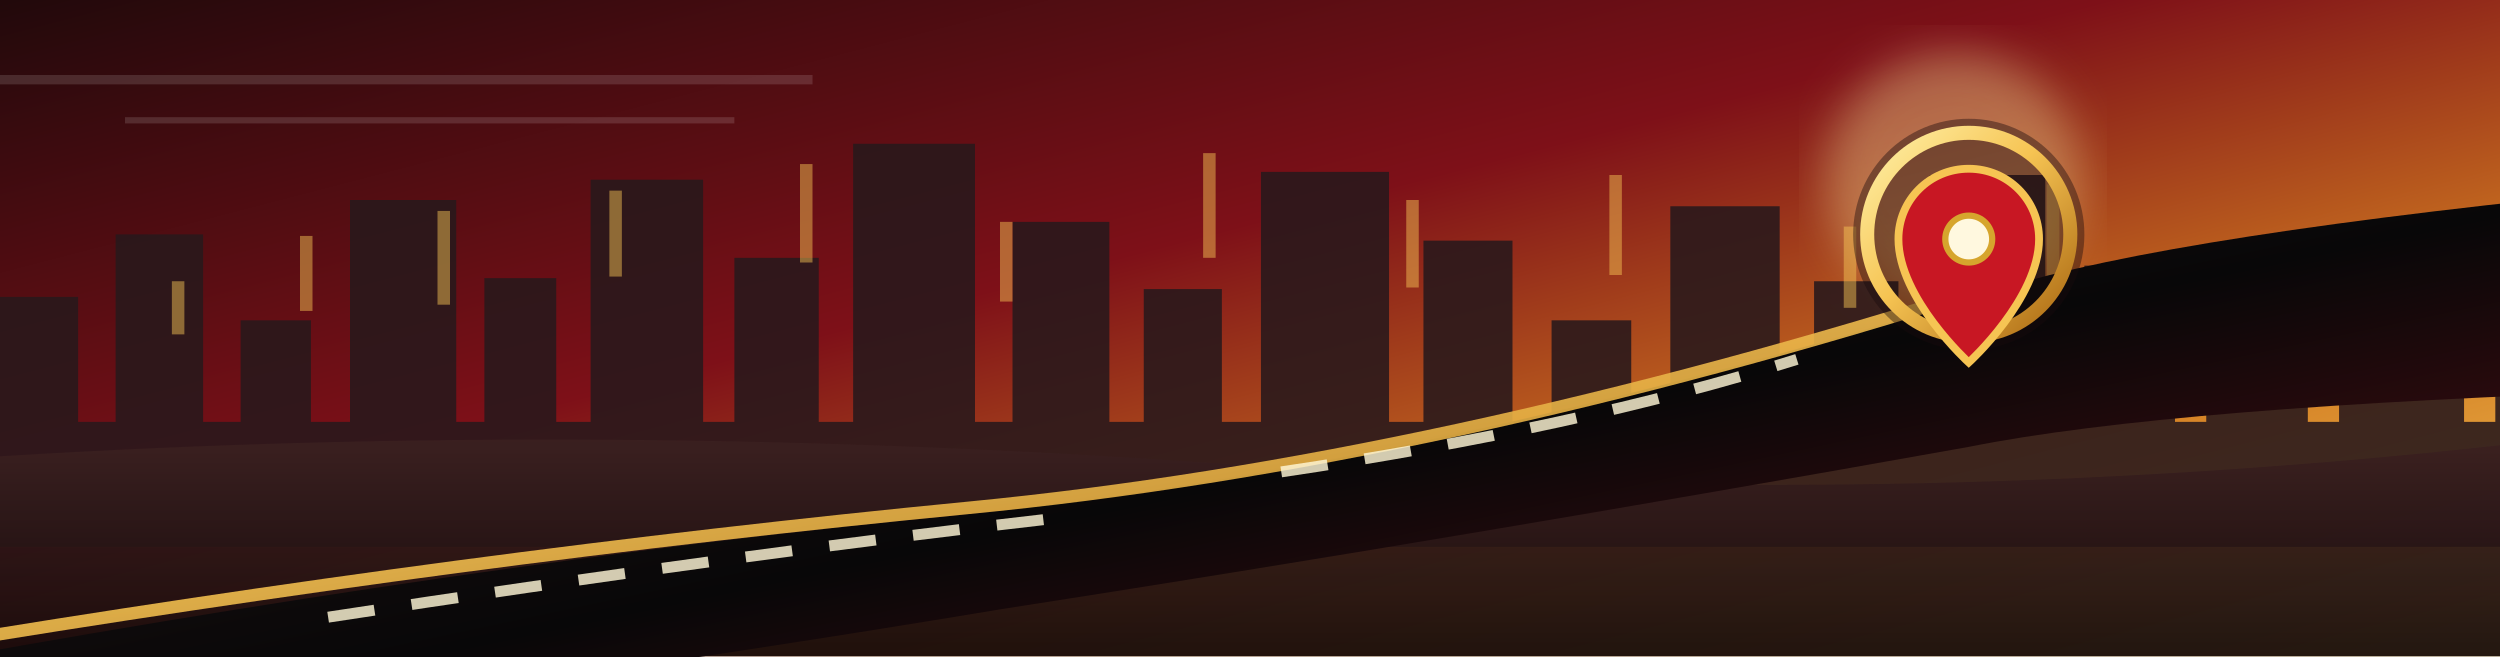
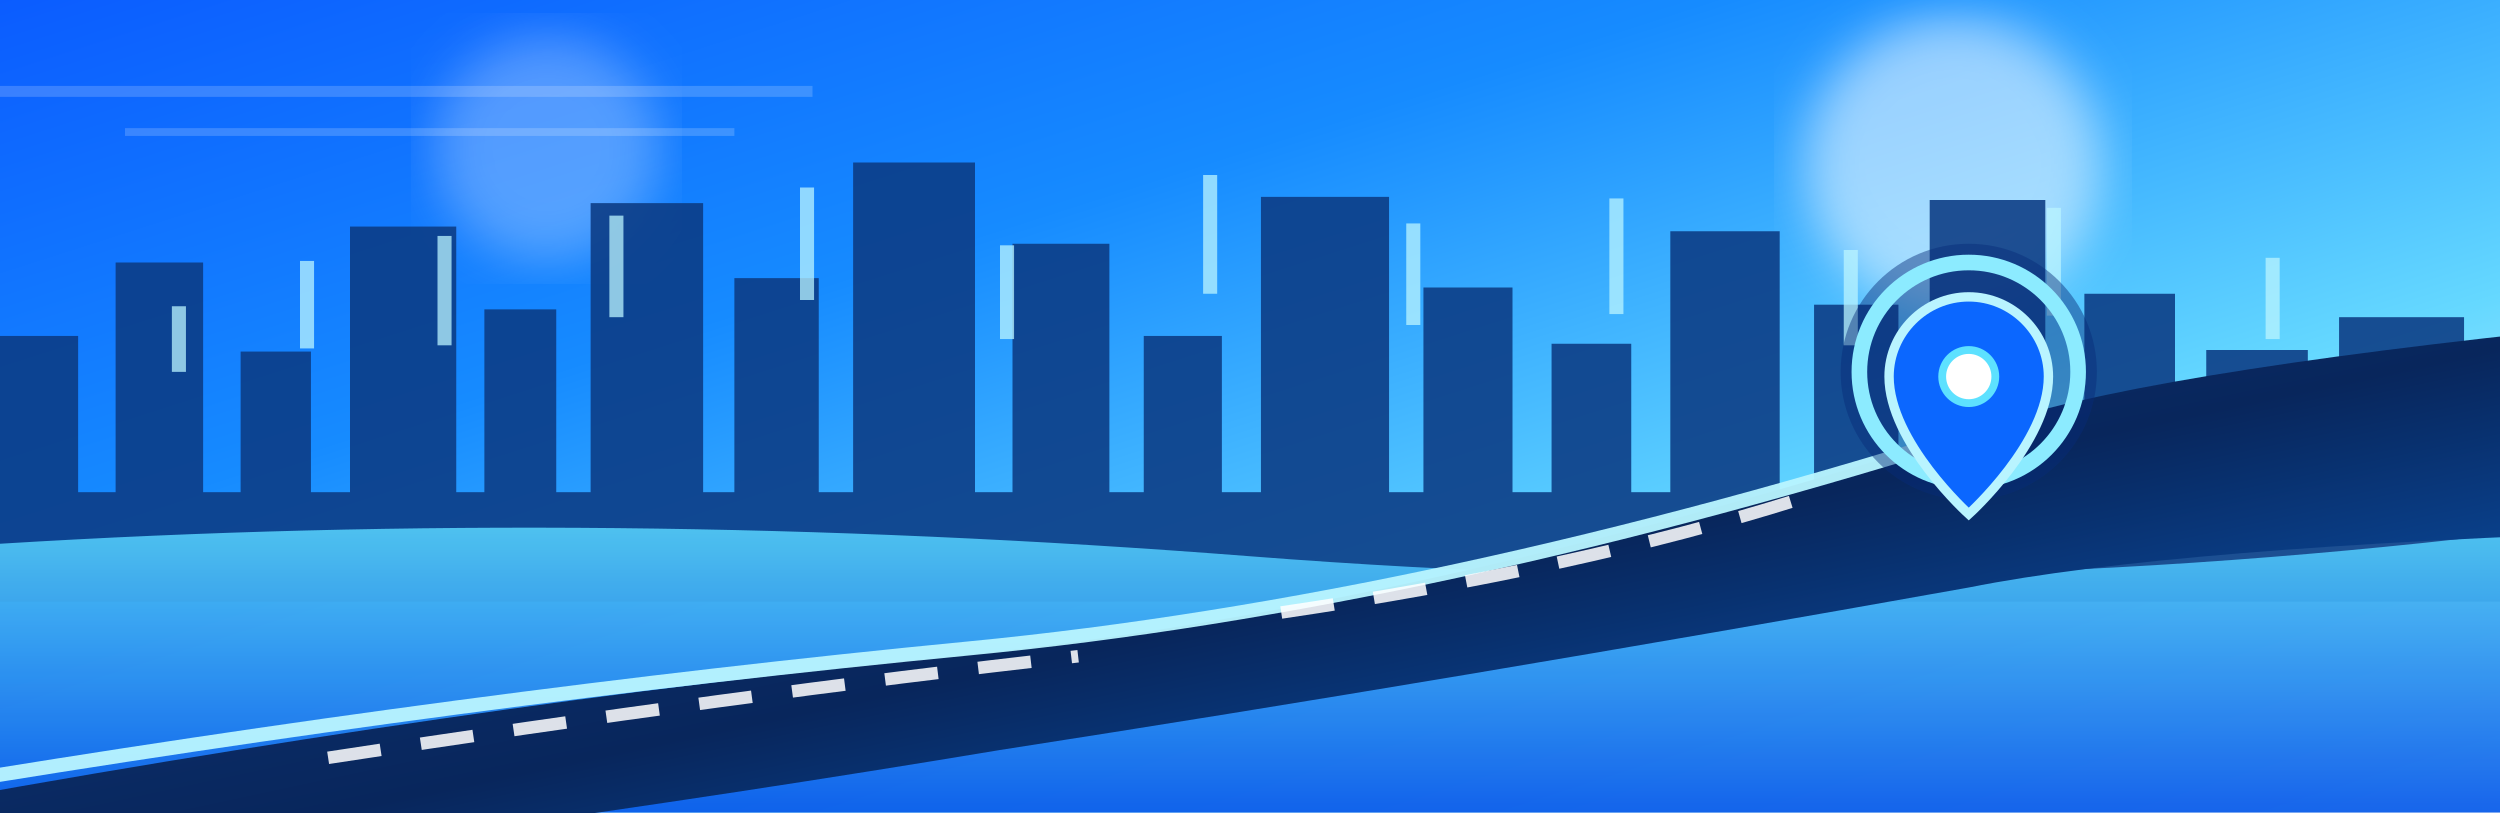
- <svg xmlns="http://www.w3.org/2000/svg" viewBox="0 0 1600 420" role="img" aria-labelledby="title desc">
+ <svg xmlns="http://www.w3.org/2000/svg" viewBox="0 0 1600 520" role="img" aria-labelledby="title desc">
  <defs>
    <linearGradient id="sky" x1="0" y1="0" x2="1" y2="1">
-       <stop stop-color="#21090b" />
-       <stop offset=".42" stop-color="#7e1018" />
-       <stop offset=".72" stop-color="#d27b20" />
-       <stop offset="1" stop-color="#f3c65a" />
+       <stop stop-color="#0B5CFF" />
+       <stop offset=".34" stop-color="#168BFF" />
+       <stop offset=".68" stop-color="#65D8FF" />
+       <stop offset="1" stop-color="#F7FCFF" />
    </linearGradient>
    <linearGradient id="water" x1="0" y1="0" x2="0" y2="1">
-       <stop stop-color="#3b2020" />
-       <stop offset="1" stop-color="#12090a" />
+       <stop stop-color="#52C9F4" />
+       <stop offset="1" stop-color="#0A5BEA" />
    </linearGradient>
    <linearGradient id="road" x1="0" y1="0" x2="1" y2="1">
-       <stop stop-color="#2b1a1a" />
-       <stop offset=".5" stop-color="#080708" />
-       <stop offset="1" stop-color="#6f1118" />
+       <stop stop-color="#143F86" />
+       <stop offset=".5" stop-color="#08265C" />
+       <stop offset="1" stop-color="#0B75E9" />
    </linearGradient>
-     <linearGradient id="gold" x1="0" y1="0" x2="1" y2="1">
-       <stop stop-color="#fff1a8" />
-       <stop offset=".45" stop-color="#f6c453" />
-       <stop offset="1" stop-color="#a8650f" />
+     <linearGradient id="glass" x1="0" y1="0" x2="1" y2="1">
+       <stop stop-color="#FFFFFF" stop-opacity=".7" />
+       <stop offset="1" stop-color="#DDF8FF" stop-opacity=".15" />
    </linearGradient>
    <filter id="glow">
-       <feGaussianBlur stdDeviation="14" />
+       <feGaussianBlur stdDeviation="16" />
    </filter>
  </defs>
-   <rect width="1600" height="420" fill="url(#sky)" />
-   <circle cx="1250" cy="115" r="82" fill="#fff0a2" opacity=".35" filter="url(#glow)" />
-   <g fill="#28181b" opacity=".88">
-     <path d="M0 270V190h50v80h24V150h56v120h24V205h45v65h25V128h68v142h18V178h46v92h22V115h72v155h20V165h54v105h22V92h78v178h24V142h62v128h22V185h50v85h25V110h82v160h22V154h57v116h25V205h51v65h25V132h70v138h22V180h54v90h20V112h74v158h25V170h58v100h20V200h65v70h20v-90h80v90h20v-70h70v70h20v-45h90v45h25v-65h85v65h40v80H0Z" />
+   <rect width="1600" height="520" fill="url(#sky)" />
+   <circle cx="1250" cy="105" r="95" fill="#fff" opacity=".52" filter="url(#glow)" />
+   <circle cx="350" cy="95" r="72" fill="#fff" opacity=".28" filter="url(#glow)" />
+   <g fill="#0B3B83" opacity=".88">
+     <path d="M0 315V215h50v100h24V168h56v147h24V225h45v90h25V145h68v170h18V198h46v117h22V130h72v185h20V178h54v137h22V104h78v211h24V156h62v159h22V215h50v100h25V126h82v189h22V184h57v131h25V220h51v95h25V148h70v167h22V195h54v120h20V128h74v187h25V188h58v127h20V224h65v91h20v-112h80v112h20v-86h70v86h20v-54h90v54h25v-76h85v76h40v70H0Z" />
  </g>
-   <g fill="#f6c453" opacity=".48">
-     <path d="M110 180h8v34h-8zM192 151h8v48h-8zM280 135h8v60h-8zM390 122h8v55h-8zM512 105h8v63h-8zM640 142h8v51h-8zM770 98h8v67h-8zM900 128h8v56h-8zM1030 112h8v64h-8zM1180 145h8v52h-8zM1310 118h8v60h-8zM1450 150h8v45h-8z" />
+   <g fill="#B9F4FF" opacity=".75">
+     <path d="M110 196h9v42h-9zM192 167h9v56h-9zM280 151h9v70h-9zM390 138h9v65h-9zM512 120h9v72h-9zM640 157h9v60h-9zM770 112h9v76h-9zM900 143h9v65h-9zM1030 127h9v74h-9zM1180 160h9v61h-9zM1310 133h9v69h-9zM1450 165h9v52h-9z" />
  </g>
-   <path d="M0 292 Q390 268 800 298 T1600 285 V420 H0Z" fill="url(#water)" opacity=".92" />
-   <path d="M-80 430 Q300 360 610 330 Q910 300 1280 185 Q1390 150 1700 120 L1700 250 Q1390 260 1260 286 Q930 345 640 390 Q310 445 -80 490Z" fill="url(#road)" />
-   <path d="M-50 414 Q300 356 620 325 Q920 296 1275 183" fill="none" stroke="url(#gold)" stroke-width="8" opacity=".9" />
-   <path d="M210 395 Q470 355 690 330 M820 302 Q1010 274 1150 230" fill="none" stroke="#fff7d5" stroke-width="7" stroke-dasharray="30 24" opacity=".82" />
-   <g transform="translate(1260 150)">
-     <circle r="74" fill="#18090b" opacity=".42" />
-     <circle r="65" fill="none" stroke="url(#gold)" stroke-width="9" />
-     <path d="M0-42c-25 0-45 20-45 45 0 38 45 79 45 79s45-41 45-79C45-22 25-42 0-42z" fill="#c81723" stroke="#f6c453" stroke-width="5" />
-     <circle cy="3" r="15" fill="#fff8df" stroke="#d6a52d" stroke-width="4" />
+   <path d="M0 348 Q390 324 800 356 T1600 342 V520 H0Z" fill="url(#water)" opacity=".94" />
+   <path d="M-80 520 Q300 450 610 420 Q910 390 1280 270 Q1390 235 1700 205 L1700 340 Q1390 350 1260 376 Q930 435 640 480 Q310 535 -80 580Z" fill="url(#road)" />
+   <path d="M-50 504 Q300 446 620 415 Q920 386 1275 273" fill="none" stroke="#B9F4FF" stroke-width="9" opacity=".95" />
+   <path d="M210 485 Q470 445 690 420 M820 392 Q1010 364 1150 320" fill="none" stroke="#fff" stroke-width="8" stroke-dasharray="34 26" opacity=".86" />
+   <g transform="translate(1260 238)">
+     <circle r="82" fill="#062B78" opacity=".45" />
+     <circle r="70" fill="none" stroke="#8CEBFF" stroke-width="10" />
+     <path d="M0-48c-28 0-51 23-51 51 0 42 51 88 51 88s51-46 51-88C51-25 28-48 0-48z" fill="#0B67FF" stroke="#B9F4FF" stroke-width="6" />
+     <circle cy="3" r="17" fill="#fff" stroke="#5DE1FF" stroke-width="5" />
  </g>
-   <g fill="#fff" opacity=".13">
-     <path d="M0 48h520v6H0zM80 75h390v4H80z" />
+   <g fill="#fff" opacity=".18">
+     <path d="M0 55h520v7H0zM80 82h390v5H80z" />
  </g>
</svg>
